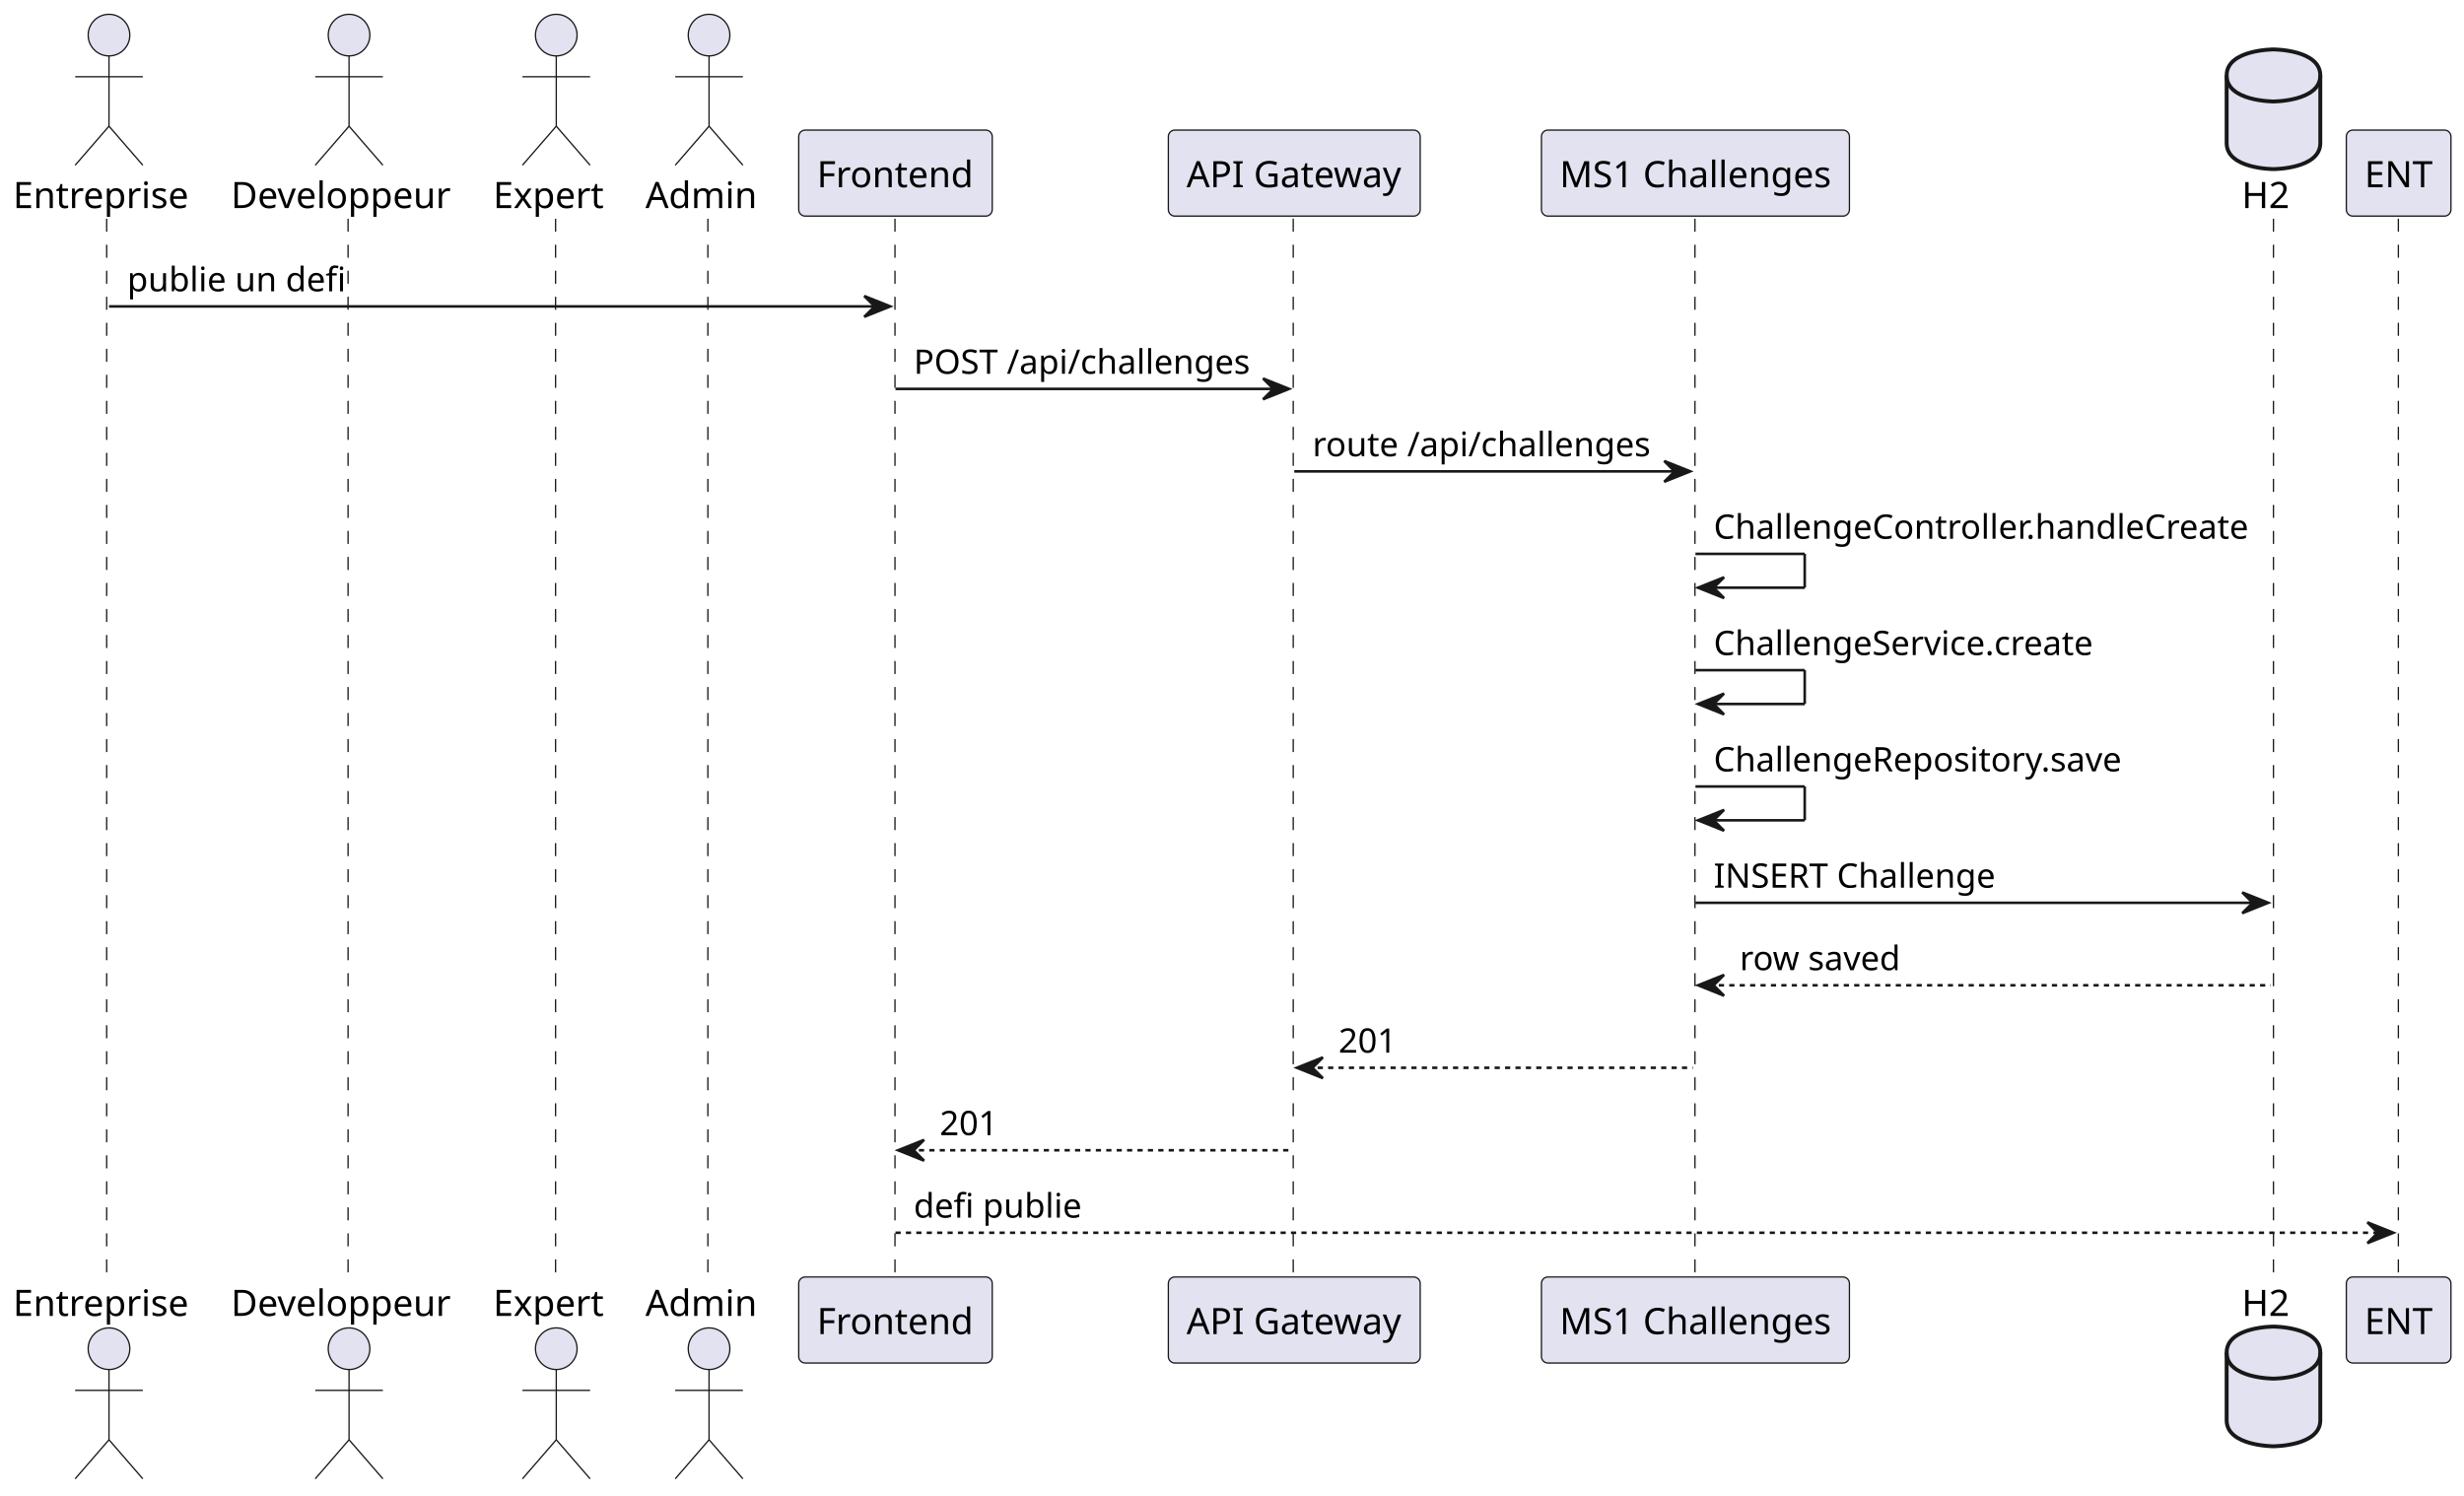
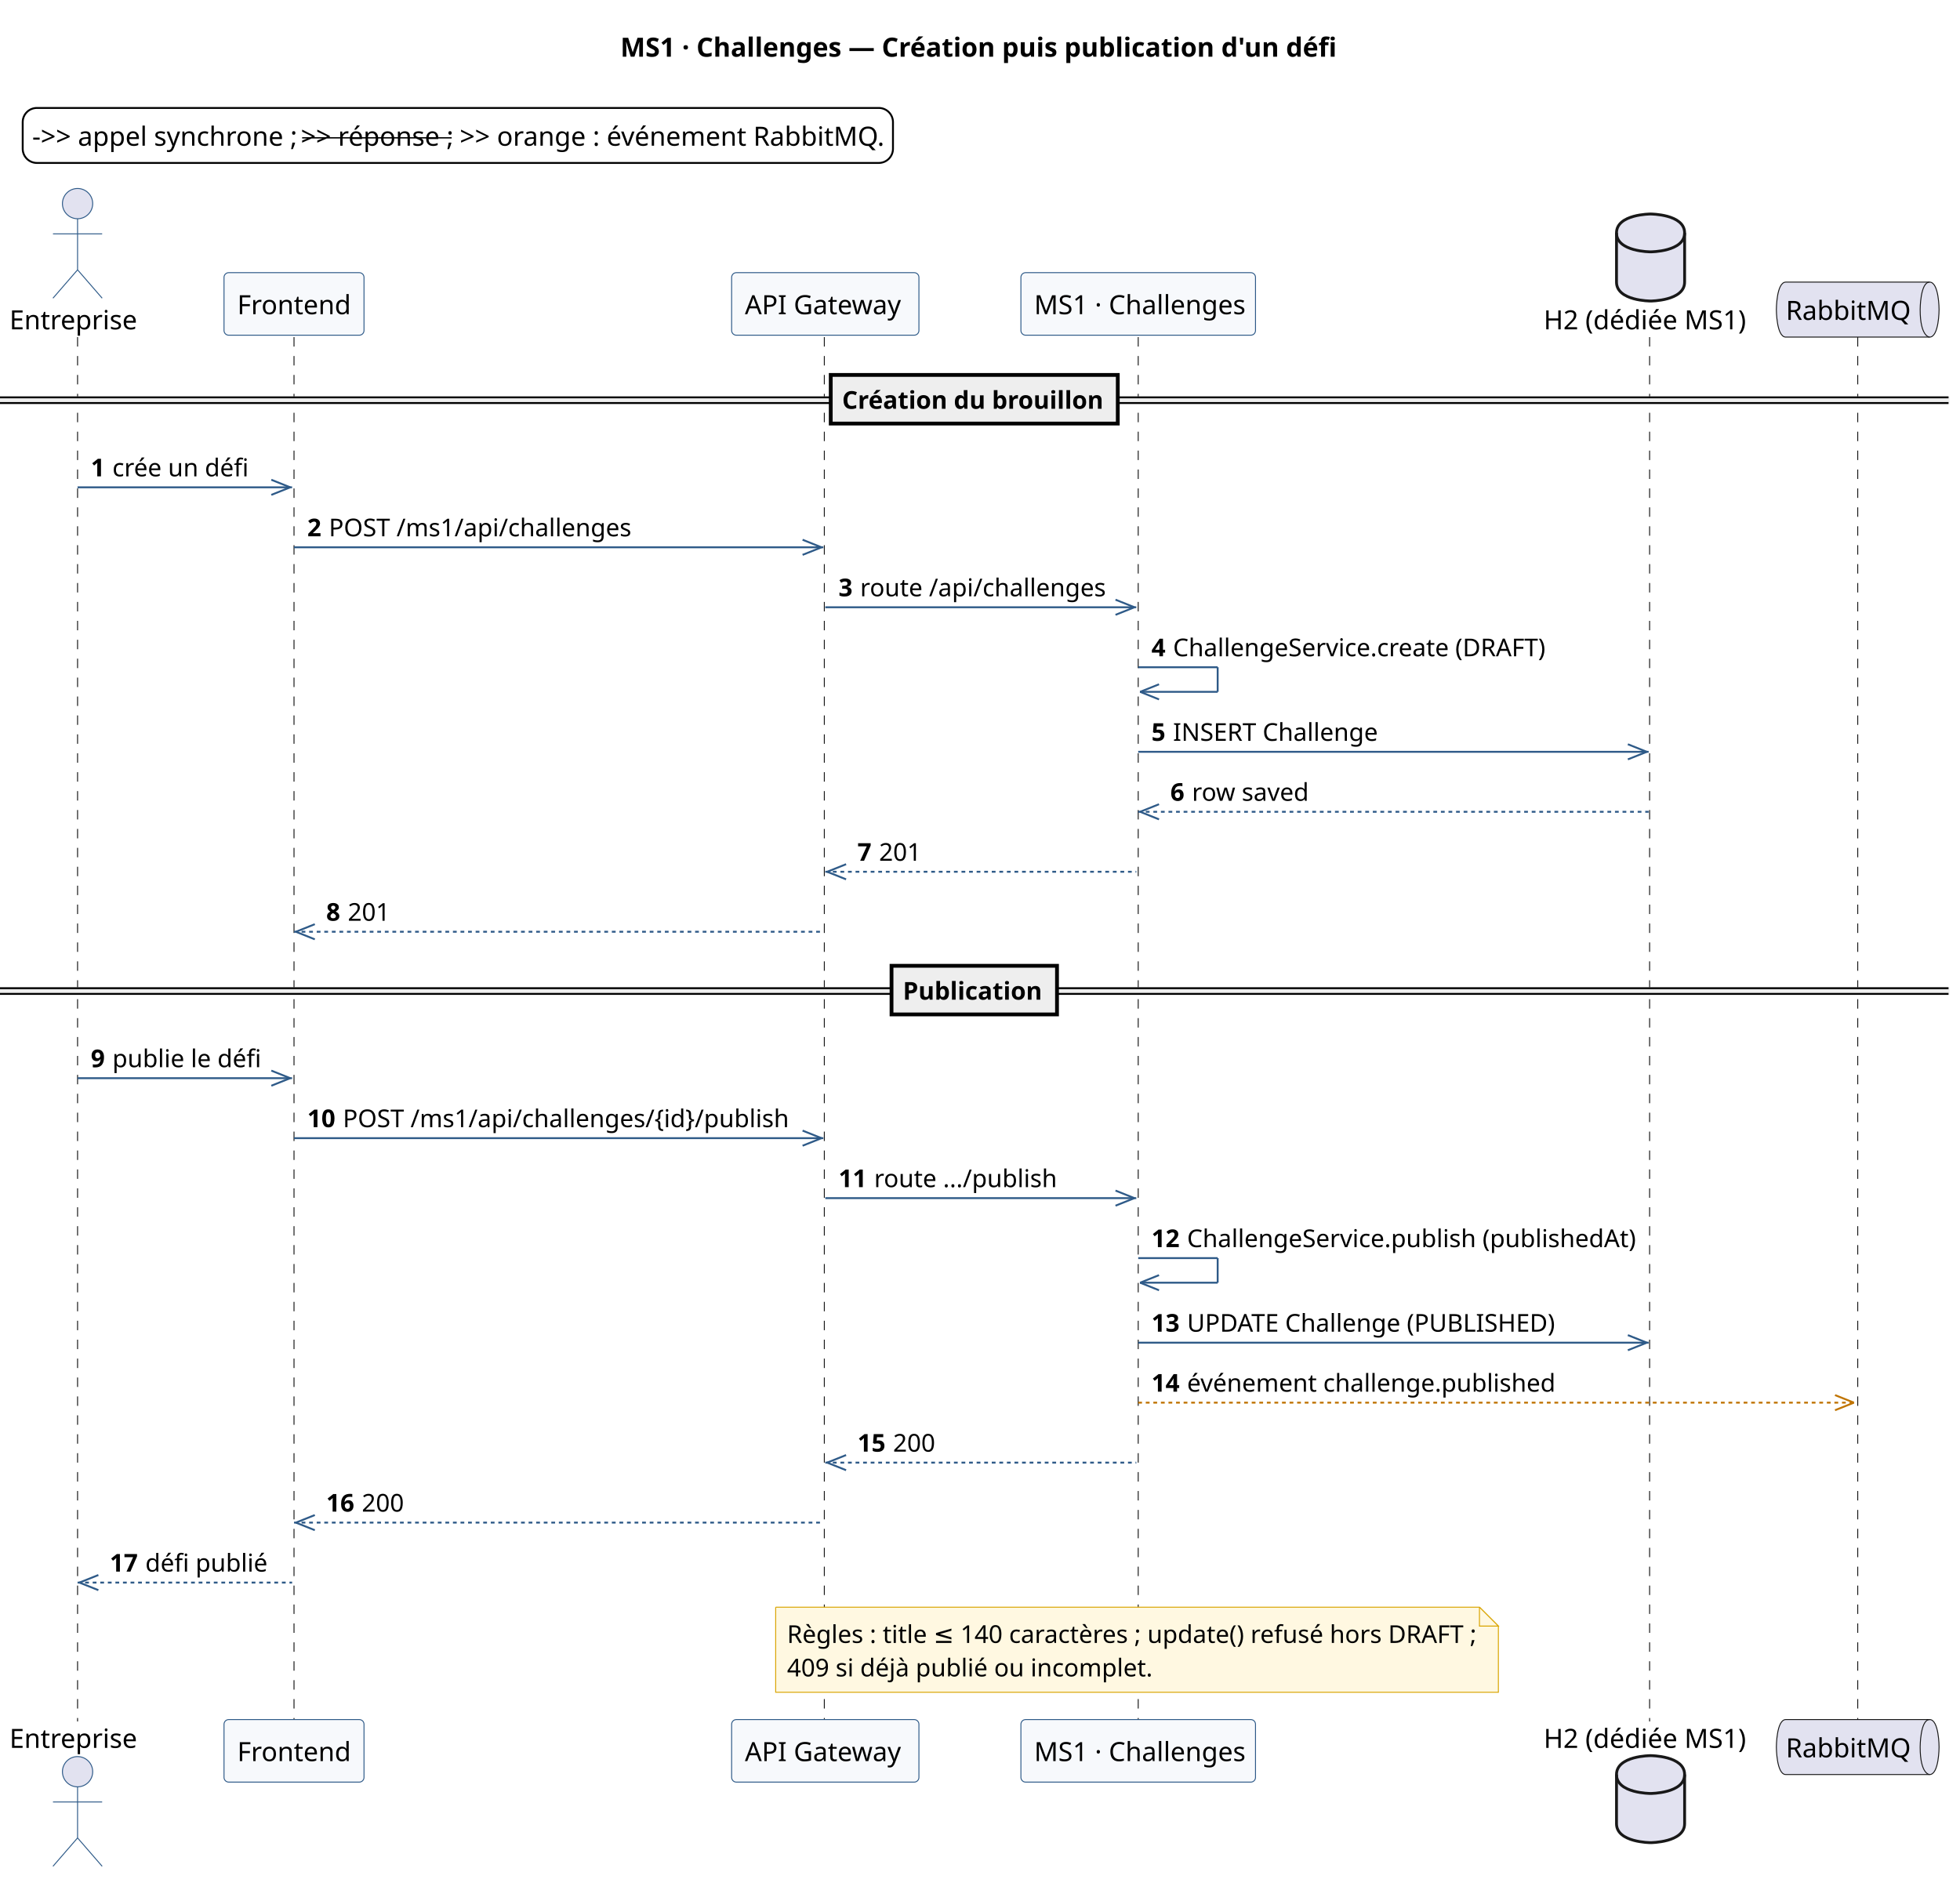
- <svg xmlns="http://www.w3.org/2000/svg" contentStyleType="text/css" height="575px" preserveAspectRatio="none" style="width:947px;height:575px;background:#FFFFFF;" version="1.1" viewBox="0 0 947 575" width="947px" zoomAndPan="magnify">
+ <svg xmlns="http://www.w3.org/2000/svg" contentStyleType="text/css" height="993px" preserveAspectRatio="none" style="width:1036px;height:993px;background:#FFFFFF;" version="1.1" viewBox="0 0 1036 993" width="1036px" zoomAndPan="magnify">
  <defs />
  <g>
-     <line style="stroke:#181818;stroke-width:0.5;stroke-dasharray:5.0,5.0;" x1="41" x2="41" y1="84.068" y2="491.834" />
-     <line style="stroke:#181818;stroke-width:0.5;stroke-dasharray:5.0,5.0;" x1="133.774" x2="133.774" y1="84.068" y2="491.834" />
-     <line style="stroke:#181818;stroke-width:0.5;stroke-dasharray:5.0,5.0;" x1="213.529" x2="213.529" y1="84.068" y2="491.834" />
-     <line style="stroke:#181818;stroke-width:0.5;stroke-dasharray:5.0,5.0;" x1="272.061" x2="272.061" y1="84.068" y2="491.834" />
-     <line style="stroke:#181818;stroke-width:0.5;stroke-dasharray:5.0,5.0;" x1="343.971" x2="343.971" y1="84.068" y2="491.834" />
-     <line style="stroke:#181818;stroke-width:0.5;stroke-dasharray:5.0,5.0;" x1="497.036" x2="497.036" y1="84.068" y2="491.834" />
-     <line style="stroke:#181818;stroke-width:0.5;stroke-dasharray:5.0,5.0;" x1="651.431" x2="651.431" y1="84.068" y2="491.834" />
-     <line style="stroke:#181818;stroke-width:0.5;stroke-dasharray:5.0,5.0;" x1="873.772" x2="873.772" y1="84.068" y2="491.834" />
-     <line style="stroke:#181818;stroke-width:0.5;stroke-dasharray:5.0,5.0;" x1="921.772" x2="921.772" y1="84.068" y2="491.834" />
-     <text fill="#000000" font-family="sans-serif" font-size="14" lengthAdjust="spacing" textLength="67.774" x="5" y="79.966">Entreprise</text>
-     <ellipse cx="41.887" cy="13.5" fill="#E2E2F0" rx="8" ry="8" style="stroke:#181818;stroke-width:0.5;" />
-     <path d="M41.887,21.5 L41.887,48.5 M28.887,29.5 L54.887,29.5 M41.887,48.5 L28.887,63.5 M41.887,48.5 L54.887,63.5 " fill="none" style="stroke:#181818;stroke-width:0.5;" />
-     <text fill="#000000" font-family="sans-serif" font-size="14" lengthAdjust="spacing" textLength="67.774" x="5" y="505.8">Entreprise</text>
-     <ellipse cx="41.887" cy="518.402" fill="#E2E2F0" rx="8" ry="8" style="stroke:#181818;stroke-width:0.5;" />
-     <path d="M41.887,526.402 L41.887,553.402 M28.887,534.402 L54.887,534.402 M41.887,553.402 L28.887,568.402 M41.887,553.402 L54.887,568.402 " fill="none" style="stroke:#181818;stroke-width:0.5;" />
-     <text fill="#000000" font-family="sans-serif" font-size="14" lengthAdjust="spacing" textLength="84.756" x="88.774" y="79.966">Developpeur</text>
-     <ellipse cx="134.152" cy="13.5" fill="#E2E2F0" rx="8" ry="8" style="stroke:#181818;stroke-width:0.5;" />
-     <path d="M134.152,21.5 L134.152,48.5 M121.152,29.5 L147.152,29.5 M134.152,48.5 L121.152,63.5 M134.152,48.5 L147.152,63.5 " fill="none" style="stroke:#181818;stroke-width:0.5;" />
-     <text fill="#000000" font-family="sans-serif" font-size="14" lengthAdjust="spacing" textLength="84.756" x="88.774" y="505.8">Developpeur</text>
-     <ellipse cx="134.152" cy="518.402" fill="#E2E2F0" rx="8" ry="8" style="stroke:#181818;stroke-width:0.5;" />
-     <path d="M134.152,526.402 L134.152,553.402 M121.152,534.402 L147.152,534.402 M134.152,553.402 L121.152,568.402 M134.152,553.402 L147.152,568.402 " fill="none" style="stroke:#181818;stroke-width:0.5;" />
-     <text fill="#000000" font-family="sans-serif" font-size="14" lengthAdjust="spacing" textLength="42.532" x="189.529" y="79.966">Expert</text>
-     <ellipse cx="213.795" cy="13.5" fill="#E2E2F0" rx="8" ry="8" style="stroke:#181818;stroke-width:0.5;" />
-     <path d="M213.795,21.5 L213.795,48.5 M200.795,29.5 L226.795,29.5 M213.795,48.5 L200.795,63.5 M213.795,48.5 L226.795,63.5 " fill="none" style="stroke:#181818;stroke-width:0.5;" />
-     <text fill="#000000" font-family="sans-serif" font-size="14" lengthAdjust="spacing" textLength="42.532" x="189.529" y="505.8">Expert</text>
-     <ellipse cx="213.795" cy="518.402" fill="#E2E2F0" rx="8" ry="8" style="stroke:#181818;stroke-width:0.5;" />
-     <path d="M213.795,526.402 L213.795,553.402 M200.795,534.402 L226.795,534.402 M213.795,553.402 L200.795,568.402 M213.795,553.402 L226.795,568.402 " fill="none" style="stroke:#181818;stroke-width:0.5;" />
-     <text fill="#000000" font-family="sans-serif" font-size="14" lengthAdjust="spacing" textLength="42.91" x="248.061" y="79.966">Admin</text>
-     <ellipse cx="272.516" cy="13.5" fill="#E2E2F0" rx="8" ry="8" style="stroke:#181818;stroke-width:0.5;" />
-     <path d="M272.516,21.5 L272.516,48.5 M259.516,29.5 L285.516,29.5 M272.516,48.5 L259.516,63.5 M272.516,48.5 L285.516,63.5 " fill="none" style="stroke:#181818;stroke-width:0.5;" />
-     <text fill="#000000" font-family="sans-serif" font-size="14" lengthAdjust="spacing" textLength="42.91" x="248.061" y="505.8">Admin</text>
-     <ellipse cx="272.516" cy="518.402" fill="#E2E2F0" rx="8" ry="8" style="stroke:#181818;stroke-width:0.5;" />
-     <path d="M272.516,526.402 L272.516,553.402 M259.516,534.402 L285.516,534.402 M272.516,553.402 L259.516,568.402 M272.516,553.402 L285.516,568.402 " fill="none" style="stroke:#181818;stroke-width:0.5;" />
-     <rect fill="#E2E2F0" height="33.068" rx="2.5" ry="2.5" style="stroke:#181818;stroke-width:0.5;" width="74.382" x="306.971" y="50" />
-     <text fill="#000000" font-family="sans-serif" font-size="14" lengthAdjust="spacing" textLength="60.382" x="313.971" y="71.966">Frontend</text>
-     <rect fill="#E2E2F0" height="33.068" rx="2.5" ry="2.5" style="stroke:#181818;stroke-width:0.5;" width="74.382" x="306.971" y="490.834" />
-     <text fill="#000000" font-family="sans-serif" font-size="14" lengthAdjust="spacing" textLength="60.382" x="313.971" y="512.8">Frontend</text>
-     <rect fill="#E2E2F0" height="33.068" rx="2.5" ry="2.5" style="stroke:#181818;stroke-width:0.5;" width="96.796" x="449.036" y="50" />
-     <text fill="#000000" font-family="sans-serif" font-size="14" lengthAdjust="spacing" textLength="82.796" x="456.036" y="71.966">API Gateway</text>
-     <rect fill="#E2E2F0" height="33.068" rx="2.5" ry="2.5" style="stroke:#181818;stroke-width:0.5;" width="96.796" x="449.036" y="490.834" />
-     <text fill="#000000" font-family="sans-serif" font-size="14" lengthAdjust="spacing" textLength="82.796" x="456.036" y="512.8">API Gateway</text>
-     <rect fill="#E2E2F0" height="33.068" rx="2.5" ry="2.5" style="stroke:#181818;stroke-width:0.5;" width="118.37" x="592.431" y="50" />
-     <text fill="#000000" font-family="sans-serif" font-size="14" lengthAdjust="spacing" textLength="104.37" x="599.431" y="71.966">MS1 Challenges</text>
-     <rect fill="#E2E2F0" height="33.068" rx="2.5" ry="2.5" style="stroke:#181818;stroke-width:0.5;" width="118.37" x="592.431" y="490.834" />
-     <text fill="#000000" font-family="sans-serif" font-size="14" lengthAdjust="spacing" textLength="104.37" x="599.431" y="512.8">MS1 Challenges</text>
-     <text fill="#000000" font-family="sans-serif" font-size="14" lengthAdjust="spacing" textLength="18.382" x="861.581" y="79.966">H2</text>
-     <path d="M855.772,29 C855.772,19 873.772,19 873.772,19 C873.772,19 891.772,19 891.772,29 L891.772,55 C891.772,65 873.772,65 873.772,65 C873.772,65 855.772,65 855.772,55 L855.772,29 " fill="#E2E2F0" style="stroke:#181818;stroke-width:1.5;" />
-     <path d="M855.772,29 C855.772,39 873.772,39 873.772,39 C873.772,39 891.772,39 891.772,29 " fill="none" style="stroke:#181818;stroke-width:1.5;" />
-     <text fill="#000000" font-family="sans-serif" font-size="14" lengthAdjust="spacing" textLength="18.382" x="861.581" y="505.8">H2</text>
-     <path d="M855.772,519.902 C855.772,509.902 873.772,509.902 873.772,509.902 C873.772,509.902 891.772,509.902 891.772,519.902 L891.772,545.902 C891.772,555.902 873.772,555.902 873.772,555.902 C873.772,555.902 855.772,555.902 855.772,545.902 L855.772,519.902 " fill="#E2E2F0" style="stroke:#181818;stroke-width:1.5;" />
-     <path d="M855.772,519.902 C855.772,529.902 873.772,529.902 873.772,529.902 C873.772,529.902 891.772,529.902 891.772,519.902 " fill="none" style="stroke:#181818;stroke-width:1.5;" />
-     <rect fill="#E2E2F0" height="33.068" rx="2.5" ry="2.5" style="stroke:#181818;stroke-width:0.5;" width="40.208" x="901.772" y="50" />
-     <text fill="#000000" font-family="sans-serif" font-size="14" lengthAdjust="spacing" textLength="26.208" x="908.772" y="71.966">ENT</text>
-     <rect fill="#E2E2F0" height="33.068" rx="2.5" ry="2.5" style="stroke:#181818;stroke-width:0.5;" width="40.208" x="901.772" y="490.834" />
-     <text fill="#000000" font-family="sans-serif" font-size="14" lengthAdjust="spacing" textLength="26.208" x="908.772" y="512.8">ENT</text>
-     <polygon fill="#181818" points="332.162,113.774,342.162,117.774,332.162,121.774,336.162,117.774" style="stroke:#181818;stroke-width:1.0;" />
-     <line style="stroke:#181818;stroke-width:1.0;" x1="41.887" x2="338.162" y1="117.774" y2="117.774" />
-     <text fill="#000000" font-family="sans-serif" font-size="13" lengthAdjust="spacing" textLength="84.045" x="48.887" y="111.965">publie un defi</text>
-     <polygon fill="#181818" points="485.434,145.48,495.434,149.48,485.434,153.48,489.434,149.48" style="stroke:#181818;stroke-width:1.0;" />
-     <line style="stroke:#181818;stroke-width:1.0;" x1="344.162" x2="491.434" y1="149.48" y2="149.48" />
-     <text fill="#000000" font-family="sans-serif" font-size="13" lengthAdjust="spacing" textLength="129.272" x="351.162" y="143.671">POST /api/challenges</text>
-     <polygon fill="#181818" points="639.616,177.186,649.616,181.186,639.616,185.186,643.616,181.186" style="stroke:#181818;stroke-width:1.0;" />
-     <line style="stroke:#181818;stroke-width:1.0;" x1="497.434" x2="645.616" y1="181.186" y2="181.186" />
-     <text fill="#000000" font-family="sans-serif" font-size="13" lengthAdjust="spacing" textLength="130.182" x="504.434" y="175.377">route /api/challenges</text>
-     <line style="stroke:#181818;stroke-width:1.0;" x1="651.616" x2="693.616" y1="212.892" y2="212.892" />
-     <line style="stroke:#181818;stroke-width:1.0;" x1="693.616" x2="693.616" y1="212.892" y2="225.892" />
-     <line style="stroke:#181818;stroke-width:1.0;" x1="652.616" x2="693.616" y1="225.892" y2="225.892" />
-     <polygon fill="#181818" points="662.616,221.892,652.616,225.892,662.616,229.892,658.616,225.892" style="stroke:#181818;stroke-width:1.0;" />
-     <text fill="#000000" font-family="sans-serif" font-size="13" lengthAdjust="spacing" textLength="208.156" x="658.616" y="207.083">ChallengeController.handleCreate</text>
-     <line style="stroke:#181818;stroke-width:1.0;" x1="651.616" x2="693.616" y1="257.598" y2="257.598" />
-     <line style="stroke:#181818;stroke-width:1.0;" x1="693.616" x2="693.616" y1="257.598" y2="270.598" />
-     <line style="stroke:#181818;stroke-width:1.0;" x1="652.616" x2="693.616" y1="270.598" y2="270.598" />
-     <polygon fill="#181818" points="662.616,266.598,652.616,270.598,662.616,274.598,658.616,270.598" style="stroke:#181818;stroke-width:1.0;" />
-     <text fill="#000000" font-family="sans-serif" font-size="13" lengthAdjust="spacing" textLength="146.055" x="658.616" y="251.789">ChallengeService.create</text>
-     <line style="stroke:#181818;stroke-width:1.0;" x1="651.616" x2="693.616" y1="302.304" y2="302.304" />
-     <line style="stroke:#181818;stroke-width:1.0;" x1="693.616" x2="693.616" y1="302.304" y2="315.304" />
-     <line style="stroke:#181818;stroke-width:1.0;" x1="652.616" x2="693.616" y1="315.304" y2="315.304" />
-     <polygon fill="#181818" points="662.616,311.304,652.616,315.304,662.616,319.304,658.616,315.304" style="stroke:#181818;stroke-width:1.0;" />
-     <text fill="#000000" font-family="sans-serif" font-size="13" lengthAdjust="spacing" textLength="157.3" x="658.616" y="296.495">ChallengeRepository.save</text>
-     <polygon fill="#181818" points="861.772,343.01,871.772,347.01,861.772,351.01,865.772,347.01" style="stroke:#181818;stroke-width:1.0;" />
-     <line style="stroke:#181818;stroke-width:1.0;" x1="651.616" x2="867.772" y1="347.01" y2="347.01" />
-     <text fill="#000000" font-family="sans-serif" font-size="13" lengthAdjust="spacing" textLength="108.29" x="658.616" y="341.201">INSERT Challenge</text>
-     <polygon fill="#181818" points="662.616,374.716,652.616,378.716,662.616,382.716,658.616,378.716" style="stroke:#181818;stroke-width:1.0;" />
-     <line style="stroke:#181818;stroke-width:1.0;stroke-dasharray:2.0,2.0;" x1="656.616" x2="872.772" y1="378.716" y2="378.716" />
-     <text fill="#000000" font-family="sans-serif" font-size="13" lengthAdjust="spacing" textLength="62.283" x="668.616" y="372.907">row saved</text>
-     <polygon fill="#181818" points="508.434,406.422,498.434,410.422,508.434,414.422,504.434,410.422" style="stroke:#181818;stroke-width:1.0;" />
-     <line style="stroke:#181818;stroke-width:1.0;stroke-dasharray:2.0,2.0;" x1="502.434" x2="650.616" y1="410.422" y2="410.422" />
-     <text fill="#000000" font-family="sans-serif" font-size="13" lengthAdjust="spacing" textLength="22.308" x="514.434" y="404.613">201</text>
-     <polygon fill="#181818" points="355.162,438.128,345.162,442.128,355.162,446.128,351.162,442.128" style="stroke:#181818;stroke-width:1.0;" />
-     <line style="stroke:#181818;stroke-width:1.0;stroke-dasharray:2.0,2.0;" x1="349.162" x2="496.434" y1="442.128" y2="442.128" />
-     <text fill="#000000" font-family="sans-serif" font-size="13" lengthAdjust="spacing" textLength="22.308" x="361.162" y="436.319">201</text>
-     <polygon fill="#181818" points="909.876,469.834,919.876,473.834,909.876,477.834,913.876,473.834" style="stroke:#181818;stroke-width:1.0;" />
-     <line style="stroke:#181818;stroke-width:1.0;stroke-dasharray:2.0,2.0;" x1="344.162" x2="915.876" y1="473.834" y2="473.834" />
-     <text fill="#000000" font-family="sans-serif" font-size="13" lengthAdjust="spacing" textLength="64.597" x="351.162" y="468.025">defi publie</text>
+     <text fill="#000000" font-family="sans-serif" font-size="14" font-weight="bold" lengthAdjust="spacing" textLength="373.125" x="327.906" y="29.966">MS1 · Challenges — Création puis publication d'un défi</text>
+     <line style="stroke:#181818;stroke-width:0.5;stroke-dasharray:5.0,5.0;" x1="41" x2="41" y1="178.204" y2="910.03" />
+     <line style="stroke:#181818;stroke-width:0.5;stroke-dasharray:5.0,5.0;" x1="155.406" x2="155.406" y1="178.204" y2="910.03" />
+     <line style="stroke:#181818;stroke-width:0.5;stroke-dasharray:5.0,5.0;" x1="435.719" x2="435.719" y1="178.204" y2="910.03" />
+     <line style="stroke:#181818;stroke-width:0.5;stroke-dasharray:5.0,5.0;" x1="601.625" x2="601.625" y1="178.204" y2="910.03" />
+     <line style="stroke:#181818;stroke-width:0.5;stroke-dasharray:5.0,5.0;" x1="871.938" x2="871.938" y1="178.204" y2="910.03" />
+     <line style="stroke:#181818;stroke-width:0.5;stroke-dasharray:5.0,5.0;" x1="981.938" x2="981.938" y1="178.204" y2="910.03" />
+     <text fill="#000000" font-family="sans-serif" font-size="14" lengthAdjust="spacing" textLength="66" x="5" y="174.102">Entreprise</text>
+     <ellipse cx="41" cy="107.636" fill="#E2E2F0" rx="8" ry="8" style="stroke:#2E5A88;stroke-width:0.5;" />
+     <path d="M41,115.636 L41,142.636 M28,123.636 L54,123.636 M41,142.636 L28,157.636 M41,142.636 L54,157.636 " fill="none" style="stroke:#2E5A88;stroke-width:0.5;" />
+     <text fill="#000000" font-family="sans-serif" font-size="14" lengthAdjust="spacing" textLength="66" x="5" y="923.996">Entreprise</text>
+     <ellipse cx="41" cy="936.598" fill="#E2E2F0" rx="8" ry="8" style="stroke:#2E5A88;stroke-width:0.5;" />
+     <path d="M41,944.598 L41,971.598 M28,952.598 L54,952.598 M41,971.598 L28,986.598 M41,971.598 L54,986.598 " fill="none" style="stroke:#2E5A88;stroke-width:0.5;" />
+     <rect fill="#F7F9FC" height="33.068" rx="2.5" ry="2.5" style="stroke:#2E5A88;stroke-width:0.5;" width="74" x="118.406" y="144.136" />
+     <text fill="#000000" font-family="sans-serif" font-size="14" lengthAdjust="spacing" textLength="60" x="125.406" y="166.102">Frontend</text>
+     <rect fill="#F7F9FC" height="33.068" rx="2.5" ry="2.5" style="stroke:#2E5A88;stroke-width:0.5;" width="74" x="118.406" y="909.03" />
+     <text fill="#000000" font-family="sans-serif" font-size="14" lengthAdjust="spacing" textLength="60" x="125.406" y="930.996">Frontend</text>
+     <rect fill="#F7F9FC" height="33.068" rx="2.5" ry="2.5" style="stroke:#2E5A88;stroke-width:0.5;" width="99" x="386.719" y="144.136" />
+     <text fill="#000000" font-family="sans-serif" font-size="14" lengthAdjust="spacing" textLength="85" x="393.719" y="166.102">API Gateway</text>
+     <rect fill="#F7F9FC" height="33.068" rx="2.5" ry="2.5" style="stroke:#2E5A88;stroke-width:0.5;" width="99" x="386.719" y="909.03" />
+     <text fill="#000000" font-family="sans-serif" font-size="14" lengthAdjust="spacing" textLength="85" x="393.719" y="930.996">API Gateway</text>
+     <rect fill="#F7F9FC" height="33.068" rx="2.5" ry="2.5" style="stroke:#2E5A88;stroke-width:0.5;" width="124" x="539.625" y="144.136" />
+     <text fill="#000000" font-family="sans-serif" font-size="14" lengthAdjust="spacing" textLength="110" x="546.625" y="166.102">MS1 · Challenges</text>
+     <rect fill="#F7F9FC" height="33.068" rx="2.5" ry="2.5" style="stroke:#2E5A88;stroke-width:0.5;" width="124" x="539.625" y="909.03" />
+     <text fill="#000000" font-family="sans-serif" font-size="14" lengthAdjust="spacing" textLength="110" x="546.625" y="930.996">MS1 · Challenges</text>
+     <text fill="#000000" font-family="sans-serif" font-size="14" lengthAdjust="spacing" textLength="107" x="815.938" y="174.102">H2 (dédiée MS1)</text>
+     <path d="M854.438,123.136 C854.438,113.136 872.438,113.136 872.438,113.136 C872.438,113.136 890.438,113.136 890.438,123.136 L890.438,149.136 C890.438,159.136 872.438,159.136 872.438,159.136 C872.438,159.136 854.438,159.136 854.438,149.136 L854.438,123.136 " fill="#E2E2F0" style="stroke:#181818;stroke-width:1.5;" />
+     <path d="M854.438,123.136 C854.438,133.136 872.438,133.136 872.438,133.136 C872.438,133.136 890.438,133.136 890.438,123.136 " fill="none" style="stroke:#181818;stroke-width:1.5;" />
+     <text fill="#000000" font-family="sans-serif" font-size="14" lengthAdjust="spacing" textLength="107" x="815.938" y="923.996">H2 (dédiée MS1)</text>
+     <path d="M854.438,938.098 C854.438,928.098 872.438,928.098 872.438,928.098 C872.438,928.098 890.438,928.098 890.438,938.098 L890.438,964.098 C890.438,974.098 872.438,974.098 872.438,974.098 C872.438,974.098 854.438,974.098 854.438,964.098 L854.438,938.098 " fill="#E2E2F0" style="stroke:#181818;stroke-width:1.5;" />
+     <path d="M854.438,938.098 C854.438,948.098 872.438,948.098 872.438,948.098 C872.438,948.098 890.438,948.098 890.438,938.098 " fill="none" style="stroke:#181818;stroke-width:1.5;" />
+     <path d="M943.938,149.136 L1019.938,149.136 C1024.938,149.136 1024.938,163.67 1024.938,163.67 C1024.938,163.67 1024.938,178.204 1019.938,178.204 L943.938,178.204 C938.938,178.204 938.938,163.67 938.938,163.67 C938.938,163.67 938.938,149.136 943.938,149.136 " fill="#E2E2F0" style="stroke:#181818;stroke-width:0.5;" />
+     <path d="M1019.938,149.136 C1014.938,149.136 1014.938,163.67 1014.938,163.67 C1014.938,178.204 1019.938,178.204 1019.938,178.204 " fill="none" style="stroke:#181818;stroke-width:0.5;" />
+     <text fill="#000000" font-family="sans-serif" font-size="14" lengthAdjust="spacing" textLength="66" x="943.938" y="169.102">RabbitMQ</text>
+     <path d="M943.938,909.03 L1019.938,909.03 C1024.938,909.03 1024.938,923.564 1024.938,923.564 C1024.938,923.564 1024.938,938.098 1019.938,938.098 L943.938,938.098 C938.938,938.098 938.938,923.564 938.938,923.564 C938.938,923.564 938.938,909.03 943.938,909.03 " fill="#E2E2F0" style="stroke:#181818;stroke-width:0.5;" />
+     <path d="M1019.938,909.03 C1014.938,909.03 1014.938,923.564 1014.938,923.564 C1014.938,938.098 1019.938,938.098 1019.938,938.098 " fill="none" style="stroke:#181818;stroke-width:0.5;" />
+     <text fill="#000000" font-family="sans-serif" font-size="14" lengthAdjust="spacing" textLength="66" x="943.938" y="928.996">RabbitMQ</text>
+     <rect fill="#EEEEEE" height="3" style="stroke:#EEEEEE;stroke-width:1.0;" width="1029.938" x="0" y="210.057" />
+     <line style="stroke:#000000;stroke-width:1.0;" x1="0" x2="1029.938" y1="210.057" y2="210.057" />
+     <line style="stroke:#000000;stroke-width:1.0;" x1="0" x2="1029.938" y1="213.057" y2="213.057" />
+     <rect fill="#EEEEEE" height="25.706" style="stroke:#000000;stroke-width:2.0;" width="151.719" x="439.109" y="198.204" />
+     <text fill="#000000" font-family="sans-serif" font-size="13" font-weight="bold" lengthAdjust="spacing" textLength="134.719" x="445.109" y="216.101">Création du brouillon</text>
+     <line style="stroke:#2E5A88;stroke-width:1.0;" x1="153.406" x2="143.406" y1="257.616" y2="253.616" />
+     <line style="stroke:#2E5A88;stroke-width:1.0;" x1="153.406" x2="143.406" y1="257.616" y2="261.616" />
+     <line style="stroke:#2E5A88;stroke-width:1.0;" x1="41" x2="154.406" y1="257.616" y2="257.616" />
+     <text fill="#000000" font-family="sans-serif" font-size="13" font-weight="bold" lengthAdjust="spacing" textLength="7.406" x="48" y="251.807">1</text>
+     <text fill="#000000" font-family="sans-serif" font-size="13" lengthAdjust="spacing" textLength="73" x="59.406" y="251.807">crée un défi</text>
+     <line style="stroke:#2E5A88;stroke-width:1.0;" x1="434.219" x2="424.219" y1="289.322" y2="285.322" />
+     <line style="stroke:#2E5A88;stroke-width:1.0;" x1="434.219" x2="424.219" y1="289.322" y2="293.322" />
+     <line style="stroke:#2E5A88;stroke-width:1.0;" x1="155.406" x2="435.219" y1="289.322" y2="289.322" />
+     <text fill="#000000" font-family="sans-serif" font-size="13" font-weight="bold" lengthAdjust="spacing" textLength="7.406" x="162.406" y="283.513">2</text>
+     <text fill="#000000" font-family="sans-serif" font-size="13" lengthAdjust="spacing" textLength="162" x="173.812" y="283.513">POST /ms1/api/challenges</text>
+     <line style="stroke:#2E5A88;stroke-width:1.0;" x1="599.625" x2="589.625" y1="321.028" y2="317.028" />
+     <line style="stroke:#2E5A88;stroke-width:1.0;" x1="599.625" x2="589.625" y1="321.028" y2="325.028" />
+     <line style="stroke:#2E5A88;stroke-width:1.0;" x1="436.219" x2="600.625" y1="321.028" y2="321.028" />
+     <text fill="#000000" font-family="sans-serif" font-size="13" font-weight="bold" lengthAdjust="spacing" textLength="7.406" x="443.219" y="315.219">3</text>
+     <text fill="#000000" font-family="sans-serif" font-size="13" lengthAdjust="spacing" textLength="130" x="454.625" y="315.219">route /api/challenges</text>
+     <line style="stroke:#2E5A88;stroke-width:1.0;" x1="601.625" x2="643.625" y1="352.734" y2="352.734" />
+     <line style="stroke:#2E5A88;stroke-width:1.0;" x1="643.625" x2="643.625" y1="352.734" y2="365.734" />
+     <line style="stroke:#2E5A88;stroke-width:1.0;" x1="602.625" x2="643.625" y1="365.734" y2="365.734" />
+     <line style="stroke:#2E5A88;stroke-width:1.0;" x1="602.625" x2="612.625" y1="365.734" y2="361.734" />
+     <line style="stroke:#2E5A88;stroke-width:1.0;" x1="602.625" x2="612.625" y1="365.734" y2="369.734" />
+     <text fill="#000000" font-family="sans-serif" font-size="13" font-weight="bold" lengthAdjust="spacing" textLength="7.406" x="608.625" y="346.925">4</text>
+     <text fill="#000000" font-family="sans-serif" font-size="13" lengthAdjust="spacing" textLength="198" x="620.031" y="346.925">ChallengeService.create (DRAFT)</text>
+     <line style="stroke:#2E5A88;stroke-width:1.0;" x1="870.438" x2="860.438" y1="397.44" y2="393.44" />
+     <line style="stroke:#2E5A88;stroke-width:1.0;" x1="870.438" x2="860.438" y1="397.44" y2="401.44" />
+     <line style="stroke:#2E5A88;stroke-width:1.0;" x1="601.625" x2="871.438" y1="397.44" y2="397.44" />
+     <text fill="#000000" font-family="sans-serif" font-size="13" font-weight="bold" lengthAdjust="spacing" textLength="7.406" x="608.625" y="391.631">5</text>
+     <text fill="#000000" font-family="sans-serif" font-size="13" lengthAdjust="spacing" textLength="110" x="620.031" y="391.631">INSERT Challenge</text>
+     <line style="stroke:#2E5A88;stroke-width:1.0;" x1="602.625" x2="612.625" y1="429.146" y2="425.146" />
+     <line style="stroke:#2E5A88;stroke-width:1.0;" x1="602.625" x2="612.625" y1="429.146" y2="433.146" />
+     <line style="stroke:#2E5A88;stroke-width:1.0;stroke-dasharray:2.0,2.0;" x1="601.625" x2="871.438" y1="429.146" y2="429.146" />
+     <text fill="#000000" font-family="sans-serif" font-size="13" font-weight="bold" lengthAdjust="spacing" textLength="7.406" x="618.625" y="423.337">6</text>
+     <text fill="#000000" font-family="sans-serif" font-size="13" lengthAdjust="spacing" textLength="63" x="630.031" y="423.337">row saved</text>
+     <line style="stroke:#2E5A88;stroke-width:1.0;" x1="437.219" x2="447.219" y1="460.852" y2="456.852" />
+     <line style="stroke:#2E5A88;stroke-width:1.0;" x1="437.219" x2="447.219" y1="460.852" y2="464.852" />
+     <line style="stroke:#2E5A88;stroke-width:1.0;stroke-dasharray:2.0,2.0;" x1="436.219" x2="600.625" y1="460.852" y2="460.852" />
+     <text fill="#000000" font-family="sans-serif" font-size="13" font-weight="bold" lengthAdjust="spacing" textLength="7.406" x="453.219" y="455.043">7</text>
+     <text fill="#000000" font-family="sans-serif" font-size="13" lengthAdjust="spacing" textLength="21" x="464.625" y="455.043">201</text>
+     <line style="stroke:#2E5A88;stroke-width:1.0;" x1="156.406" x2="166.406" y1="492.558" y2="488.558" />
+     <line style="stroke:#2E5A88;stroke-width:1.0;" x1="156.406" x2="166.406" y1="492.558" y2="496.558" />
+     <line style="stroke:#2E5A88;stroke-width:1.0;stroke-dasharray:2.0,2.0;" x1="155.406" x2="435.219" y1="492.558" y2="492.558" />
+     <text fill="#000000" font-family="sans-serif" font-size="13" font-weight="bold" lengthAdjust="spacing" textLength="7.406" x="172.406" y="486.749">8</text>
+     <text fill="#000000" font-family="sans-serif" font-size="13" lengthAdjust="spacing" textLength="21" x="183.812" y="486.749">201</text>
+     <rect fill="#EEEEEE" height="3" style="stroke:#EEEEEE;stroke-width:1.0;" width="1029.938" x="0" y="522.411" />
+     <line style="stroke:#000000;stroke-width:1.0;" x1="0" x2="1029.938" y1="522.411" y2="522.411" />
+     <line style="stroke:#000000;stroke-width:1.0;" x1="0" x2="1029.938" y1="525.411" y2="525.411" />
+     <rect fill="#EEEEEE" height="25.706" style="stroke:#000000;stroke-width:2.0;" width="87.469" x="471.234" y="510.558" />
+     <text fill="#000000" font-family="sans-serif" font-size="13" font-weight="bold" lengthAdjust="spacing" textLength="70.469" x="477.234" y="528.455">Publication</text>
+     <line style="stroke:#2E5A88;stroke-width:1.0;" x1="153.406" x2="143.406" y1="569.97" y2="565.97" />
+     <line style="stroke:#2E5A88;stroke-width:1.0;" x1="153.406" x2="143.406" y1="569.97" y2="573.97" />
+     <line style="stroke:#2E5A88;stroke-width:1.0;" x1="41" x2="154.406" y1="569.97" y2="569.97" />
+     <text fill="#000000" font-family="sans-serif" font-size="13" font-weight="bold" lengthAdjust="spacing" textLength="7.406" x="48" y="564.161">9</text>
+     <text fill="#000000" font-family="sans-serif" font-size="13" lengthAdjust="spacing" textLength="79" x="59.406" y="564.161">publie le défi</text>
+     <line style="stroke:#2E5A88;stroke-width:1.0;" x1="434.219" x2="424.219" y1="601.676" y2="597.676" />
+     <line style="stroke:#2E5A88;stroke-width:1.0;" x1="434.219" x2="424.219" y1="601.676" y2="605.676" />
+     <line style="stroke:#2E5A88;stroke-width:1.0;" x1="155.406" x2="435.219" y1="601.676" y2="601.676" />
+     <text fill="#000000" font-family="sans-serif" font-size="13" font-weight="bold" lengthAdjust="spacing" textLength="14.812" x="162.406" y="595.867">10</text>
+     <text fill="#000000" font-family="sans-serif" font-size="13" lengthAdjust="spacing" textLength="238" x="181.219" y="595.867">POST /ms1/api/challenges/{id}/publish</text>
+     <line style="stroke:#2E5A88;stroke-width:1.0;" x1="599.625" x2="589.625" y1="633.382" y2="629.382" />
+     <line style="stroke:#2E5A88;stroke-width:1.0;" x1="599.625" x2="589.625" y1="633.382" y2="637.382" />
+     <line style="stroke:#2E5A88;stroke-width:1.0;" x1="436.219" x2="600.625" y1="633.382" y2="633.382" />
+     <text fill="#000000" font-family="sans-serif" font-size="13" font-weight="bold" lengthAdjust="spacing" textLength="14.812" x="443.219" y="627.573">11</text>
+     <text fill="#000000" font-family="sans-serif" font-size="13" lengthAdjust="spacing" textLength="95" x="462.031" y="627.573">route .../publish</text>
+     <line style="stroke:#2E5A88;stroke-width:1.0;" x1="601.625" x2="643.625" y1="665.088" y2="665.088" />
+     <line style="stroke:#2E5A88;stroke-width:1.0;" x1="643.625" x2="643.625" y1="665.088" y2="678.088" />
+     <line style="stroke:#2E5A88;stroke-width:1.0;" x1="602.625" x2="643.625" y1="678.088" y2="678.088" />
+     <line style="stroke:#2E5A88;stroke-width:1.0;" x1="602.625" x2="612.625" y1="678.088" y2="674.088" />
+     <line style="stroke:#2E5A88;stroke-width:1.0;" x1="602.625" x2="612.625" y1="678.088" y2="682.088" />
+     <text fill="#000000" font-family="sans-serif" font-size="13" font-weight="bold" lengthAdjust="spacing" textLength="14.812" x="608.625" y="659.279">12</text>
+     <text fill="#000000" font-family="sans-serif" font-size="13" lengthAdjust="spacing" textLength="238" x="627.438" y="659.279">ChallengeService.publish (publishedAt)</text>
+     <line style="stroke:#2E5A88;stroke-width:1.0;" x1="870.438" x2="860.438" y1="709.794" y2="705.794" />
+     <line style="stroke:#2E5A88;stroke-width:1.0;" x1="870.438" x2="860.438" y1="709.794" y2="713.794" />
+     <line style="stroke:#2E5A88;stroke-width:1.0;" x1="601.625" x2="871.438" y1="709.794" y2="709.794" />
+     <text fill="#000000" font-family="sans-serif" font-size="13" font-weight="bold" lengthAdjust="spacing" textLength="14.812" x="608.625" y="703.985">13</text>
+     <text fill="#000000" font-family="sans-serif" font-size="13" lengthAdjust="spacing" textLength="194" x="627.438" y="703.985">UPDATE Challenge (PUBLISHED)</text>
+     <line style="stroke:#C07400;stroke-width:1.0;" x1="979.938" x2="969.938" y1="741.5" y2="737.5" />
+     <line style="stroke:#C07400;stroke-width:1.0;" x1="979.938" x2="969.938" y1="741.5" y2="745.5" />
+     <line style="stroke:#C07400;stroke-width:1.0;stroke-dasharray:2.0,2.0;" x1="601.625" x2="980.938" y1="741.5" y2="741.5" />
+     <text fill="#000000" font-family="sans-serif" font-size="13" font-weight="bold" lengthAdjust="spacing" textLength="14.812" x="608.625" y="735.691">14</text>
+     <text fill="#000000" font-family="sans-serif" font-size="13" lengthAdjust="spacing" textLength="196" x="627.438" y="735.691">événement challenge.published</text>
+     <line style="stroke:#2E5A88;stroke-width:1.0;" x1="437.219" x2="447.219" y1="773.206" y2="769.206" />
+     <line style="stroke:#2E5A88;stroke-width:1.0;" x1="437.219" x2="447.219" y1="773.206" y2="777.206" />
+     <line style="stroke:#2E5A88;stroke-width:1.0;stroke-dasharray:2.0,2.0;" x1="436.219" x2="600.625" y1="773.206" y2="773.206" />
+     <text fill="#000000" font-family="sans-serif" font-size="13" font-weight="bold" lengthAdjust="spacing" textLength="14.812" x="453.219" y="767.397">15</text>
+     <text fill="#000000" font-family="sans-serif" font-size="13" lengthAdjust="spacing" textLength="21" x="472.031" y="767.397">200</text>
+     <line style="stroke:#2E5A88;stroke-width:1.0;" x1="156.406" x2="166.406" y1="804.912" y2="800.912" />
+     <line style="stroke:#2E5A88;stroke-width:1.0;" x1="156.406" x2="166.406" y1="804.912" y2="808.912" />
+     <line style="stroke:#2E5A88;stroke-width:1.0;stroke-dasharray:2.0,2.0;" x1="155.406" x2="435.219" y1="804.912" y2="804.912" />
+     <text fill="#000000" font-family="sans-serif" font-size="13" font-weight="bold" lengthAdjust="spacing" textLength="14.812" x="172.406" y="799.103">16</text>
+     <text fill="#000000" font-family="sans-serif" font-size="13" lengthAdjust="spacing" textLength="21" x="191.219" y="799.103">200</text>
+     <line style="stroke:#2E5A88;stroke-width:1.0;" x1="42" x2="52" y1="836.618" y2="832.618" />
+     <line style="stroke:#2E5A88;stroke-width:1.0;" x1="42" x2="52" y1="836.618" y2="840.618" />
+     <line style="stroke:#2E5A88;stroke-width:1.0;stroke-dasharray:2.0,2.0;" x1="41" x2="154.406" y1="836.618" y2="836.618" />
+     <text fill="#000000" font-family="sans-serif" font-size="13" font-weight="bold" lengthAdjust="spacing" textLength="14.812" x="58" y="830.809">17</text>
+     <text fill="#000000" font-family="sans-serif" font-size="13" lengthAdjust="spacing" textLength="65" x="76.812" y="830.809">défi publié</text>
+     <path d="M410,849.618 L410,894.618 L792,894.618 L792,859.618 L782,849.618 L410,849.618 " fill="#FFF8E1" style="stroke:#D9A400;stroke-width:0.5;" />
+     <path d="M782,849.618 L782,859.618 L792,859.618 L782,849.618 " fill="#FFF8E1" style="stroke:#D9A400;stroke-width:0.5;" />
+     <text fill="#000000" font-family="sans-serif" font-size="13" lengthAdjust="spacing" textLength="361" x="416" y="868.515">Règles : title ≤ 140 caractères ; update() refusé hors DRAFT ;</text>
+     <text fill="#000000" font-family="sans-serif" font-size="13" lengthAdjust="spacing" textLength="188" x="416" y="886.221">409 si déjà publié ou incomplet.</text>
+     <rect fill="none" height="29.068" id="_legend" rx="7.5" ry="7.5" style="stroke:#000000;stroke-width:1.0;" width="460" x="12" y="57.068" />
+     <text fill="#000000" font-family="sans-serif" font-size="14" lengthAdjust="spacing" textLength="138" x="17" y="77.034">-&gt;&gt; appel synchrone ;</text>
+     <text fill="#000000" font-family="sans-serif" font-size="14" lengthAdjust="spacing" text-decoration="line-through" textLength="80" x="159" y="77.034">&gt;&gt; réponse ;</text>
+     <text fill="#000000" font-family="sans-serif" font-size="14" lengthAdjust="spacing" textLength="224" x="243" y="77.034">&gt;&gt; orange : événement RabbitMQ.</text>
  </g>
</svg>
